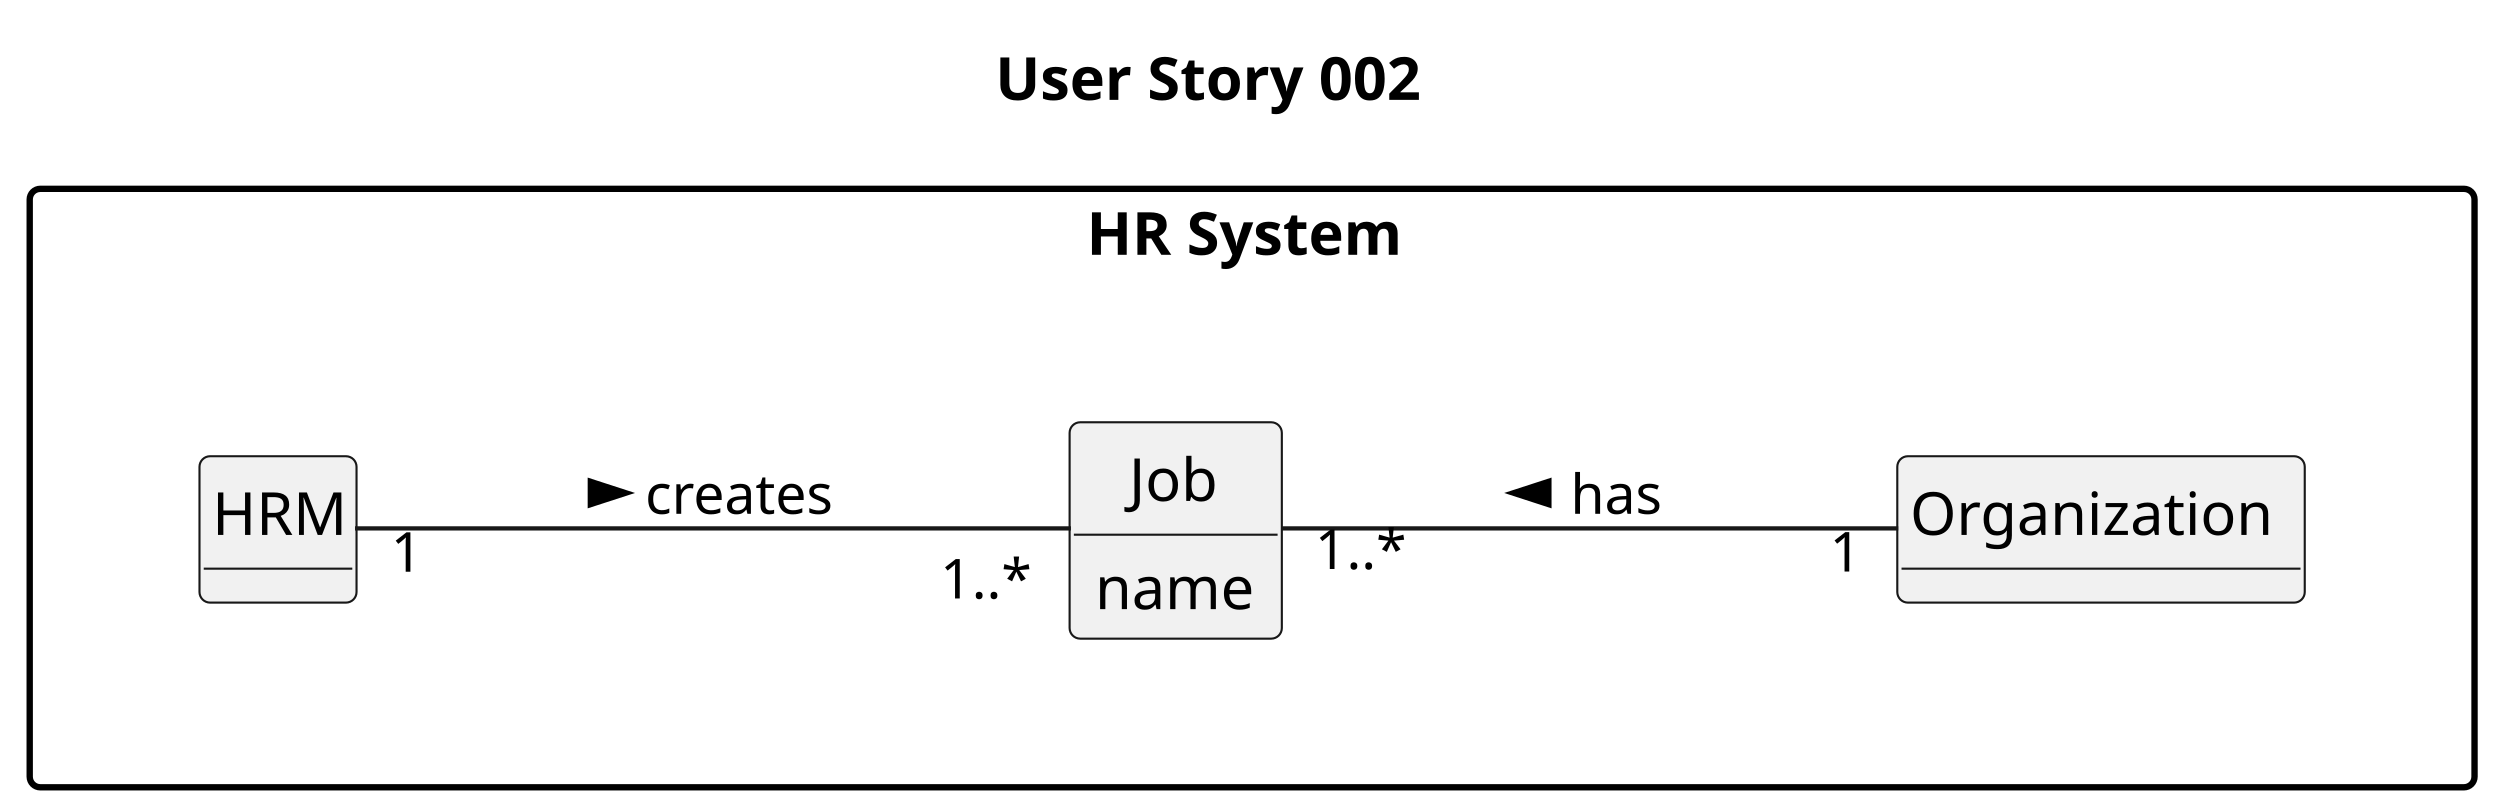
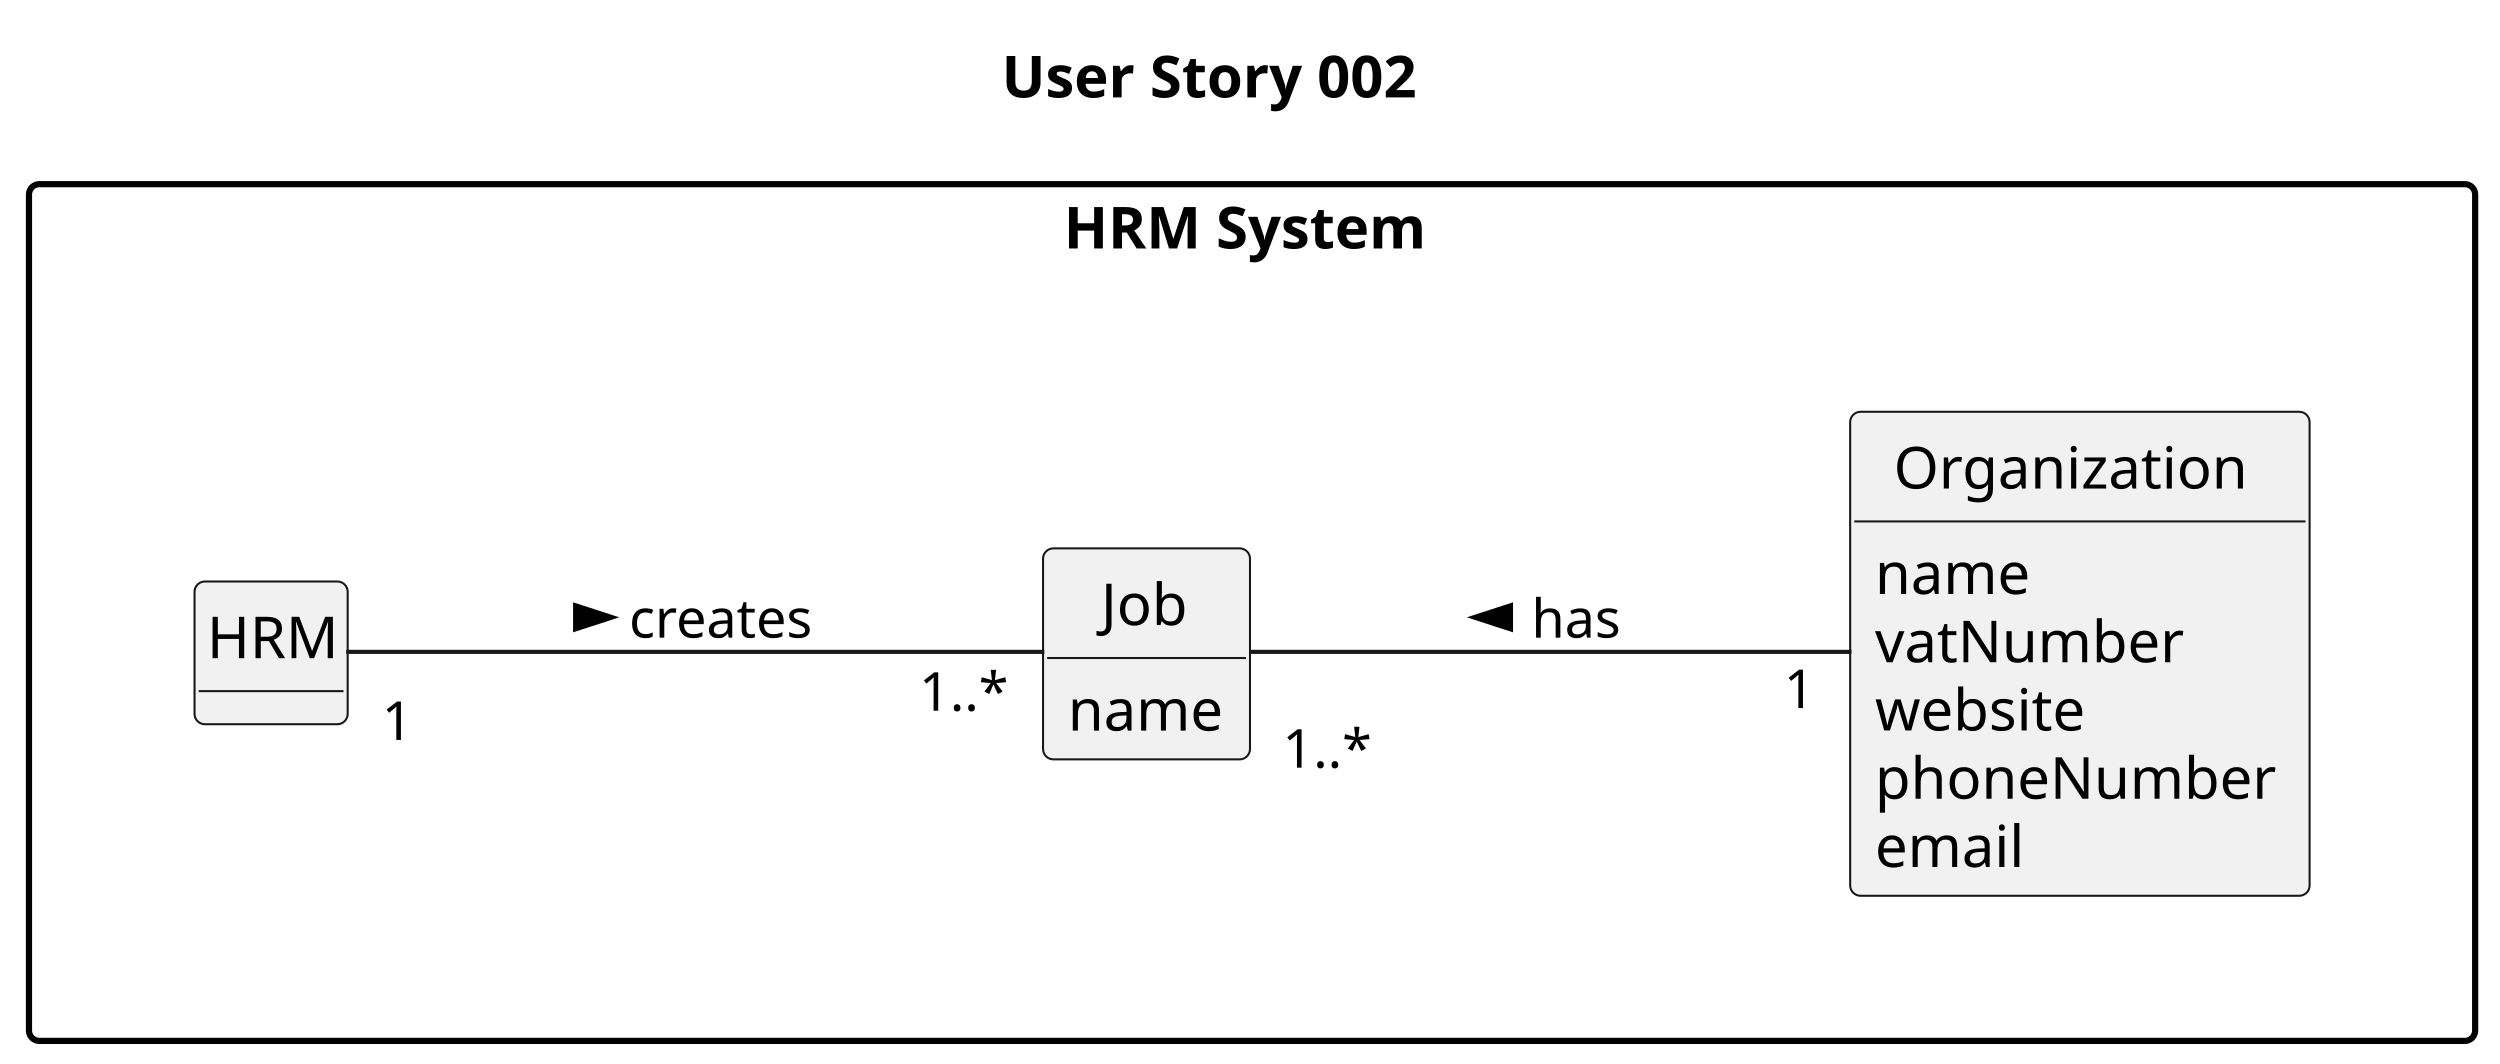
- <svg xmlns="http://www.w3.org/2000/svg" contentStyleType="text/css" height="191px" preserveAspectRatio="none" style="width:589px;height:191px;background:#FFFFFF;" version="1.1" viewBox="0 0 589 191" width="589px" zoomAndPan="magnify">
+ <svg xmlns="http://www.w3.org/2000/svg" contentStyleType="text/css" height="257px" preserveAspectRatio="none" style="width:604px;height:257px;background:#FFFFFF;" version="1.1" viewBox="0 0 604 257" width="604px" zoomAndPan="magnify">
  <defs />
  <g>
-     <text fill="#000000" font-family="sans-serif" font-size="14" font-weight="bold" lengthAdjust="spacing" textLength="106" x="234.5" y="23.535">User Story 002</text>
-     <g id="cluster_HR System">
-       <rect fill="none" height="141" rx="2.5" ry="2.5" style="stroke:#000000;stroke-width:1.5;" width="576" x="7" y="44.488" />
-       <text fill="#000000" font-family="sans-serif" font-size="14" font-weight="bold" lengthAdjust="spacing" textLength="78" x="256" y="60.023">HR System</text>
+     <text fill="#000000" font-family="sans-serif" font-size="14" font-weight="bold" lengthAdjust="spacing" textLength="106" x="242" y="23.535">User Story 002</text>
+     <g id="cluster_HRM System">
+       <rect fill="none" height="207" rx="2.5" ry="2.5" style="stroke:#000000;stroke-width:1.5;" width="591" x="7" y="44.488" />
+       <text fill="#000000" font-family="sans-serif" font-size="14" font-weight="bold" lengthAdjust="spacing" textLength="91" x="257" y="60.023">HRM System</text>
    </g>
    <g id="elem_HRM">
-       <rect codeLine="15" fill="#F1F1F1" height="34.488" id="HRM" rx="2.5" ry="2.5" style="stroke:#181818;stroke-width:0.5;" width="37" x="47" y="107.488" />
-       <text fill="#000000" font-family="sans-serif" font-size="14" lengthAdjust="spacing" textLength="31" x="50" y="126.023">HRM</text>
-       <line style="stroke:#181818;stroke-width:0.5;" x1="48" x2="83" y1="133.977" y2="133.977" />
+       <rect codeLine="15" fill="#F1F1F1" height="34.488" id="HRM" rx="2.5" ry="2.5" style="stroke:#181818;stroke-width:0.5;" width="37" x="47" y="140.488" />
+       <text fill="#000000" font-family="sans-serif" font-size="14" lengthAdjust="spacing" textLength="31" x="50" y="159.023">HRM</text>
+       <line style="stroke:#181818;stroke-width:0.5;" x1="48" x2="83" y1="166.977" y2="166.977" />
    </g>
    <g id="elem_Organization">
-       <rect codeLine="18" fill="#F1F1F1" height="34.488" id="Organization" rx="2.5" ry="2.5" style="stroke:#181818;stroke-width:0.5;" width="96" x="447" y="107.488" />
-       <text fill="#000000" font-family="sans-serif" font-size="14" lengthAdjust="spacing" textLength="90" x="450" y="126.023">Organization</text>
-       <line style="stroke:#181818;stroke-width:0.5;" x1="448" x2="542" y1="133.977" y2="133.977" />
+       <rect codeLine="18" fill="#F1F1F1" height="116.93" id="Organization" rx="2.5" ry="2.5" style="stroke:#181818;stroke-width:0.5;" width="111" x="447" y="99.488" />
+       <text fill="#000000" font-family="sans-serif" font-size="14" lengthAdjust="spacing" textLength="90" x="457.5" y="118.023">Organization</text>
+       <line style="stroke:#181818;stroke-width:0.5;" x1="448" x2="557" y1="125.977" y2="125.977" />
+       <text fill="#000000" font-family="sans-serif" font-size="14" lengthAdjust="spacing" textLength="38" x="453" y="143.512">name</text>
+       <text fill="#000000" font-family="sans-serif" font-size="14" lengthAdjust="spacing" textLength="75" x="453" y="160">vatNumber</text>
+       <text fill="#000000" font-family="sans-serif" font-size="14" lengthAdjust="spacing" textLength="52" x="453" y="176.488">website</text>
+       <text fill="#000000" font-family="sans-serif" font-size="14" lengthAdjust="spacing" textLength="99" x="453" y="192.977">phoneNumber</text>
+       <text fill="#000000" font-family="sans-serif" font-size="14" lengthAdjust="spacing" textLength="37" x="453" y="209.465">email</text>
    </g>
    <g id="elem_Job">
-       <rect codeLine="22" fill="#F1F1F1" height="50.977" id="Job" rx="2.5" ry="2.5" style="stroke:#181818;stroke-width:0.5;" width="50" x="252" y="99.488" />
-       <text fill="#000000" font-family="sans-serif" font-size="14" lengthAdjust="spacing" textLength="22" x="266" y="118.023">Job</text>
-       <line style="stroke:#181818;stroke-width:0.5;" x1="253" x2="301" y1="125.977" y2="125.977" />
-       <text fill="#000000" font-family="sans-serif" font-size="14" lengthAdjust="spacing" textLength="38" x="258" y="143.512">name</text>
+       <rect codeLine="26" fill="#F1F1F1" height="50.977" id="Job" rx="2.5" ry="2.5" style="stroke:#181818;stroke-width:0.5;" width="50" x="252" y="132.488" />
+       <text fill="#000000" font-family="sans-serif" font-size="14" lengthAdjust="spacing" textLength="22" x="266" y="151.023">Job</text>
+       <line style="stroke:#181818;stroke-width:0.5;" x1="253" x2="301" y1="158.977" y2="158.977" />
+       <text fill="#000000" font-family="sans-serif" font-size="14" lengthAdjust="spacing" textLength="38" x="258" y="176.512">name</text>
    </g>
    <g id="link_HRM_Job">
-       <path codeLine="30" d="M83.64,124.488 C120.97,124.488 209.68,124.488 252.31,124.488 " fill="none" id="HRM-Job" style="stroke:#181818;stroke-width:1.0;" />
-       <polygon fill="#000000" points="148,116.144,138.955,113.205,138.955,119.082,148,116.144" style="stroke:#000000;stroke-width:1.0;" />
-       <text fill="#000000" font-family="sans-serif" font-size="13" lengthAdjust="spacing" textLength="45" x="152" y="121.057">creates</text>
-       <text fill="#000000" font-family="sans-serif" font-size="13" lengthAdjust="spacing" textLength="8" x="92.081" y="134.702">1</text>
-       <text fill="#000000" font-family="sans-serif" font-size="13" lengthAdjust="spacing" textLength="22" x="221.507" y="140.995">1..*</text>
+       <path codeLine="34" d="M83.64,157.488 C120.97,157.488 209.68,157.488 252.31,157.488 " fill="none" id="HRM-Job" style="stroke:#181818;stroke-width:1.0;" />
+       <polygon fill="#000000" points="148,149.144,138.955,146.205,138.955,152.083,148,149.144" style="stroke:#000000;stroke-width:1.0;" />
+       <text fill="#000000" font-family="sans-serif" font-size="13" lengthAdjust="spacing" textLength="45" x="152" y="154.057">creates</text>
+       <text fill="#000000" font-family="sans-serif" font-size="13" lengthAdjust="spacing" textLength="8" x="92.254" y="178.765">1</text>
+       <text fill="#000000" font-family="sans-serif" font-size="13" lengthAdjust="spacing" textLength="22" x="222.057" y="171.714">1..*</text>
    </g>
    <g id="link_Job_Organization">
-       <path codeLine="32" d="M301.94,124.488 C336.87,124.488 402.5,124.488 447.22,124.488 " fill="none" id="Job-Organization" style="stroke:#181818;stroke-width:1.0;" />
-       <polygon fill="#000000" points="356,116.144,365.045,119.082,365.045,113.205,356,116.144" style="stroke:#000000;stroke-width:1.0;" />
-       <text fill="#000000" font-family="sans-serif" font-size="13" lengthAdjust="spacing" textLength="22" x="370" y="121.057">has</text>
-       <text fill="#000000" font-family="sans-serif" font-size="13" lengthAdjust="spacing" textLength="22" x="309.802" y="134.054">1..*</text>
-       <text fill="#000000" font-family="sans-serif" font-size="13" lengthAdjust="spacing" textLength="8" x="431.076" y="134.657">1</text>
+       <path codeLine="36" d="M301.92,157.488 C336.38,157.488 400.94,157.488 447.31,157.488 " fill="none" id="Job-Organization" style="stroke:#181818;stroke-width:1.0;" />
+       <polygon fill="#000000" points="356,149.144,365.045,152.083,365.045,146.205,356,149.144" style="stroke:#000000;stroke-width:1.0;" />
+       <text fill="#000000" font-family="sans-serif" font-size="13" lengthAdjust="spacing" textLength="22" x="370" y="154.057">has</text>
+       <text fill="#000000" font-family="sans-serif" font-size="13" lengthAdjust="spacing" textLength="22" x="309.848" y="185.466">1..*</text>
+       <text fill="#000000" font-family="sans-serif" font-size="13" lengthAdjust="spacing" textLength="8" x="430.986" y="171.068">1</text>
    </g>
  </g>
</svg>
